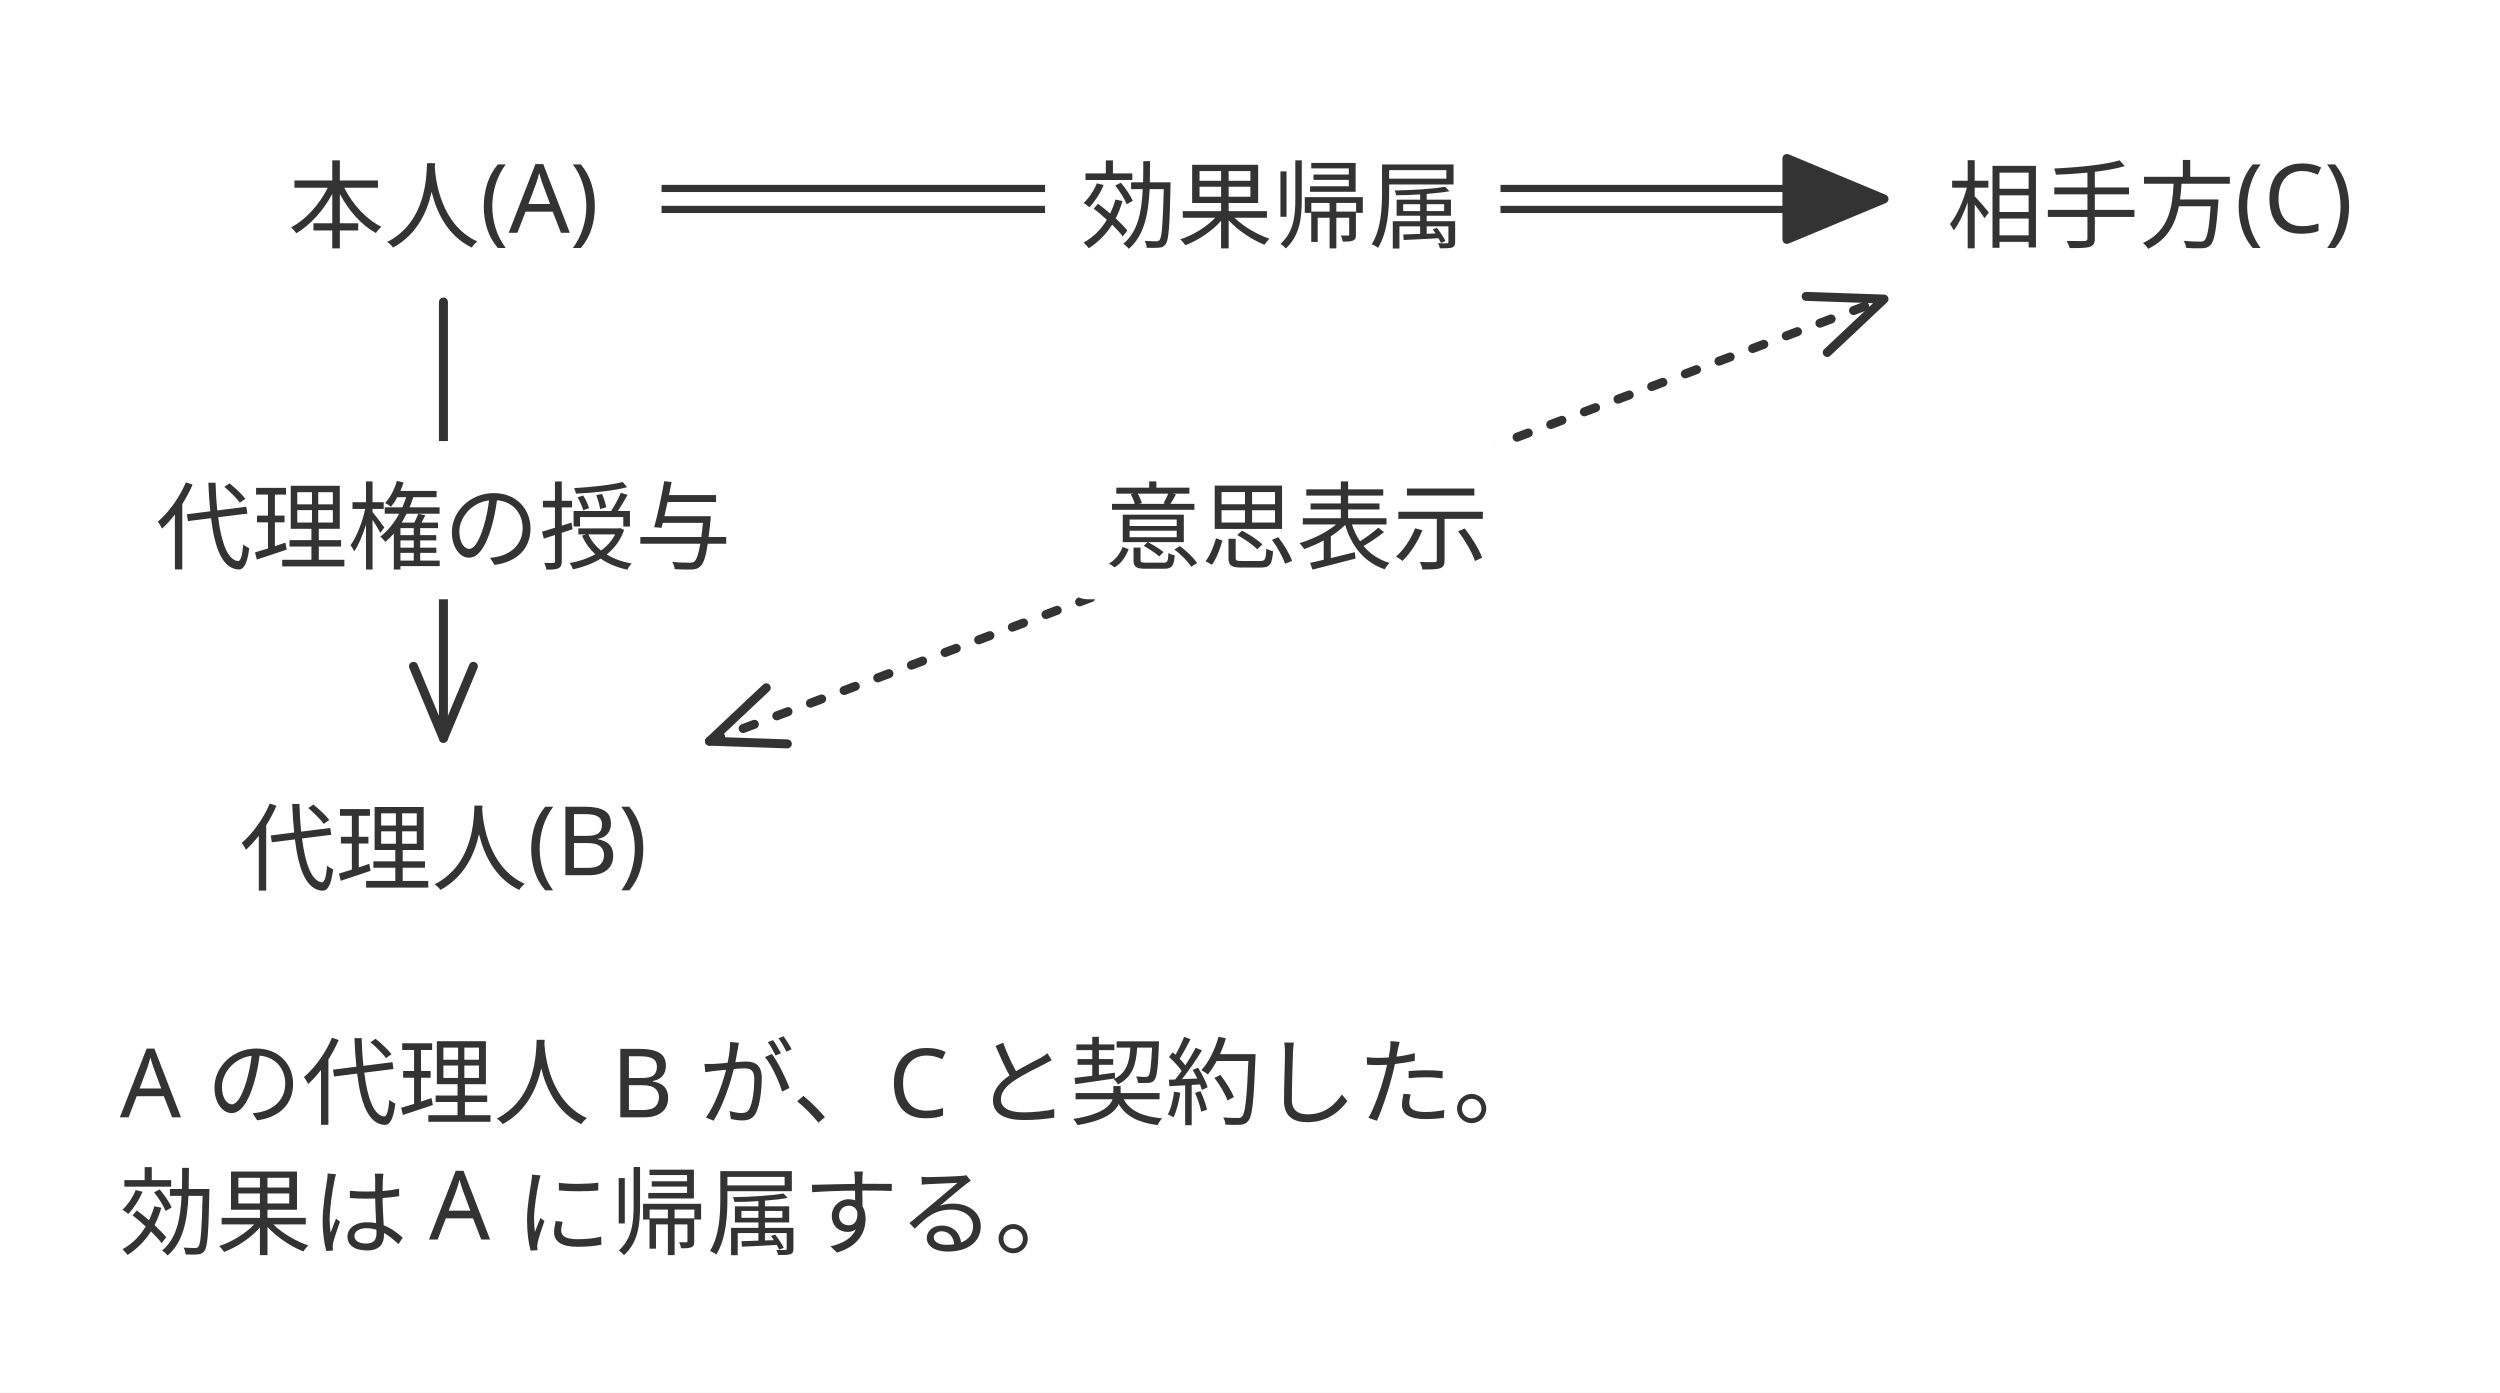
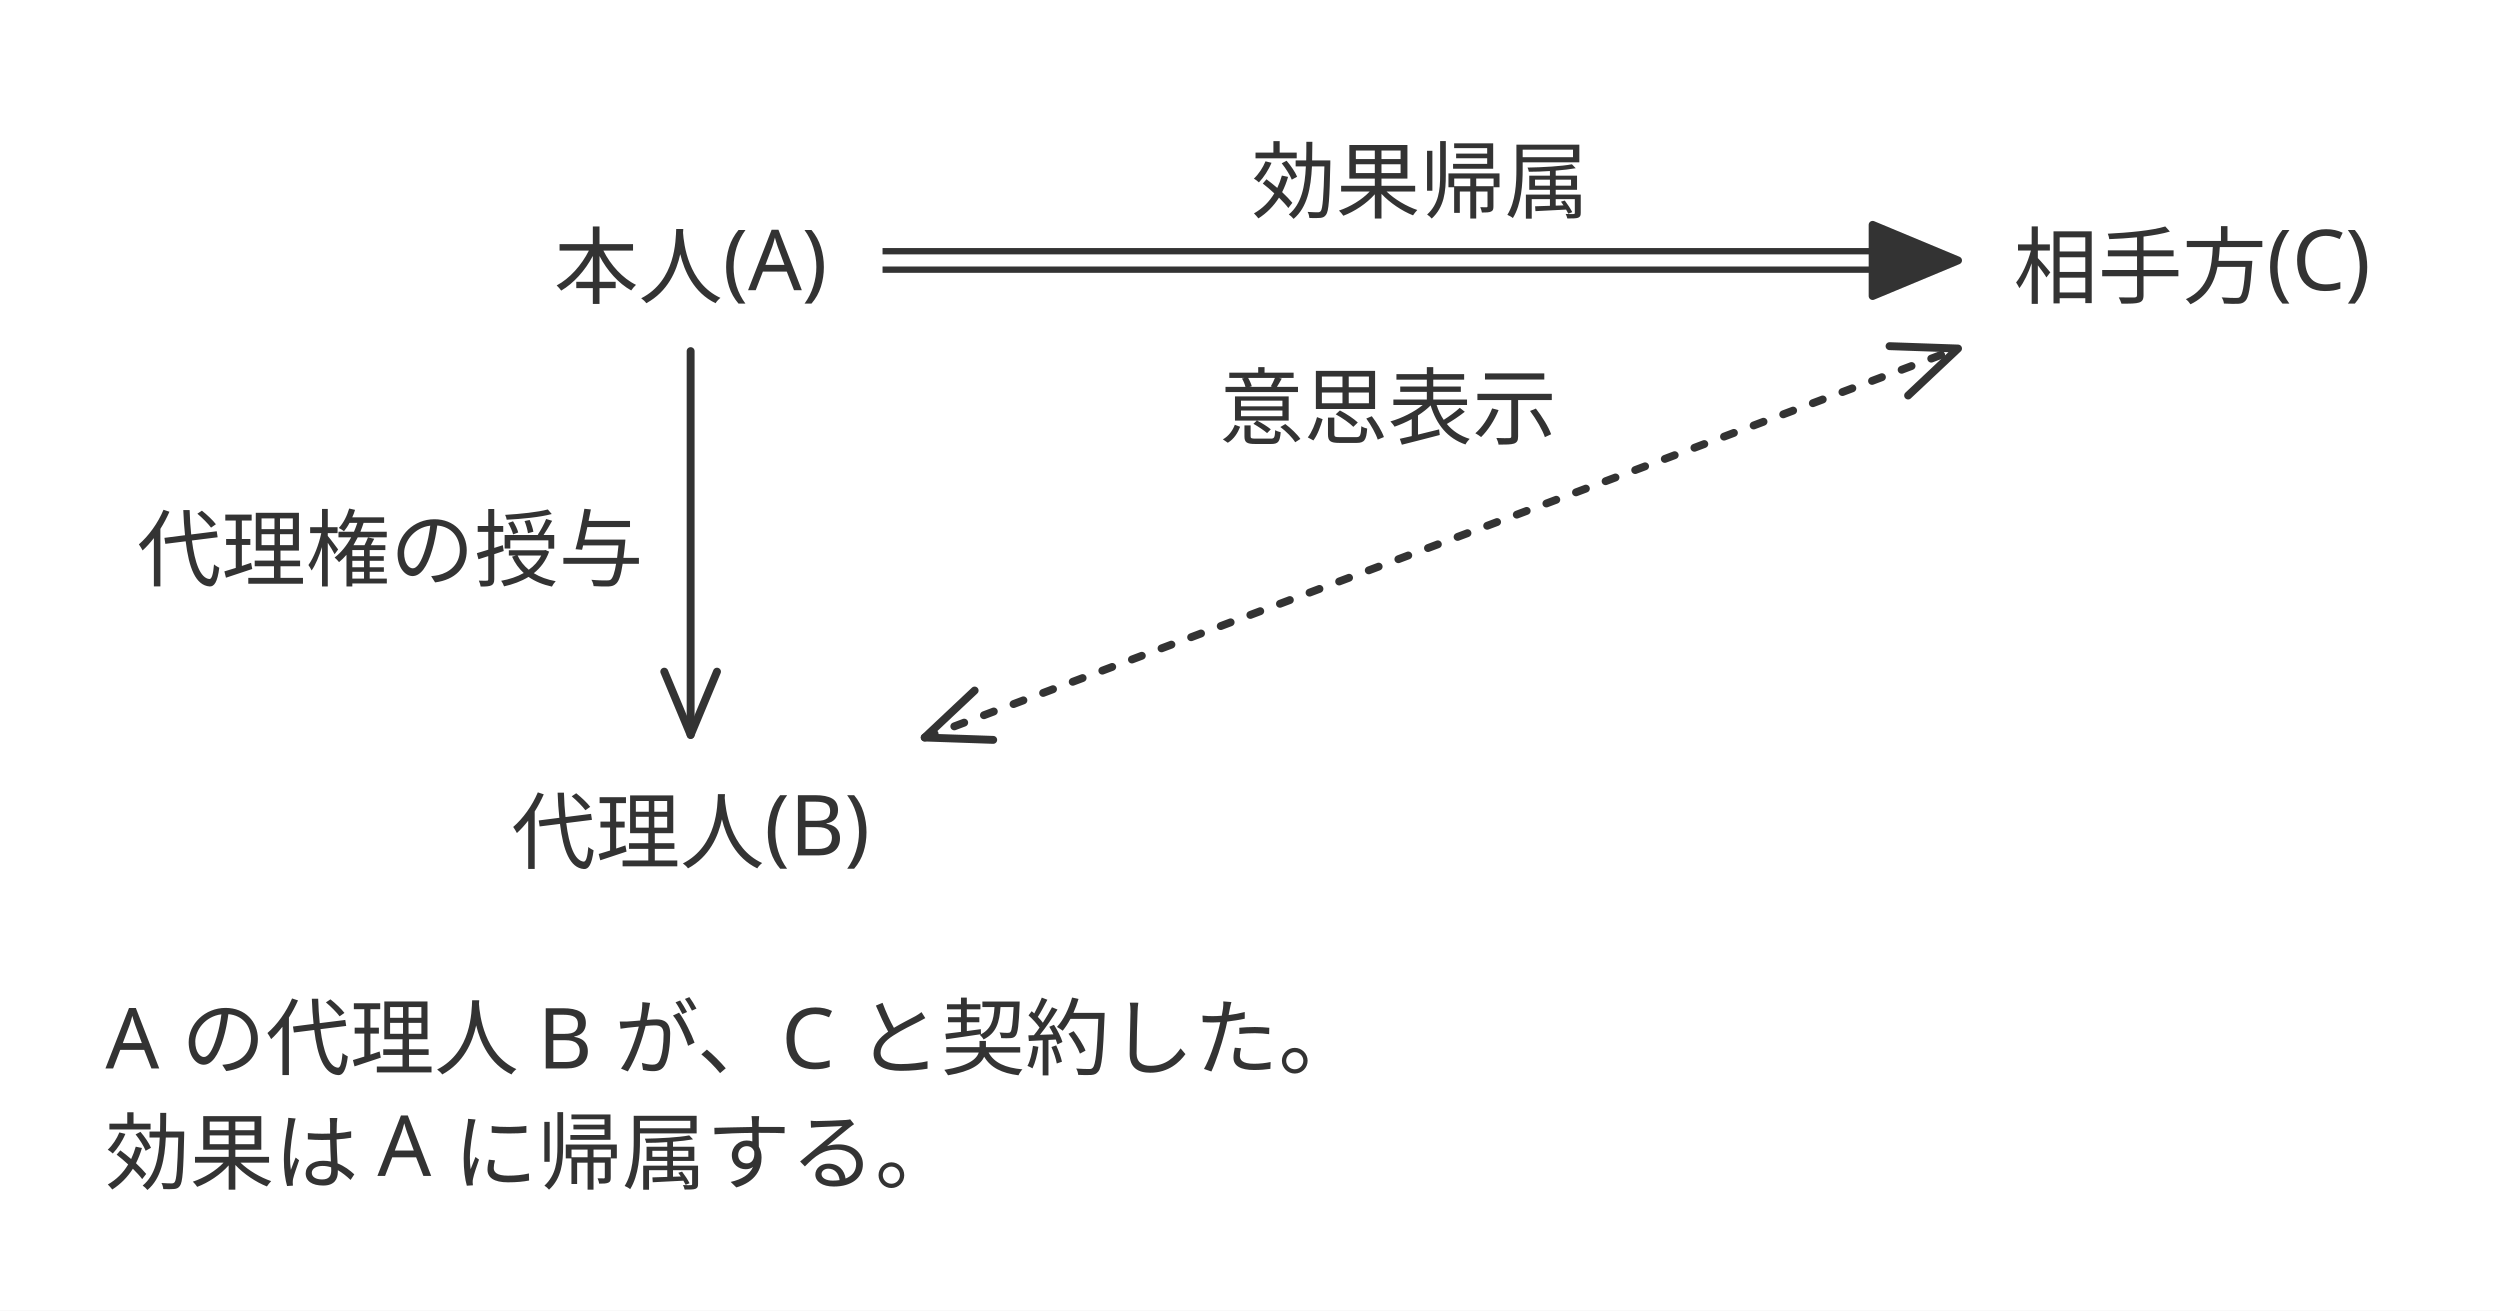
- <svg xmlns="http://www.w3.org/2000/svg" width="417.2" height="232.4" viewBox="0 0 417.2 232.4" font-family="&quot;Hiragino Sans&quot;, &quot;Yu Gothic&quot;, &quot;Noto Sans JP&quot;, sans-serif" font-size="16" fill="#333333">
+ <svg xmlns="http://www.w3.org/2000/svg" width="474.2" height="248.6" viewBox="0 0 474.2 248.6" font-family="&quot;Hiragino Sans&quot;, &quot;Yu Gothic&quot;, &quot;Noto Sans JP&quot;, sans-serif" font-size="16" fill="#333333">
  <rect width="100%" height="100%" fill="#ffffff" />
  <g data-line="0">
-     <line x1="74" y1="50.4" x2="74" y2="123.2" stroke="#333333" stroke-width="1.5" stroke-linecap="round" />
-     <polyline points="69,111.2 74,123.2 79,111.2" fill="none" stroke="#333333" stroke-width="1.5" stroke-linecap="round" stroke-linejoin="round" />
-     <rect x="20" y="73.6" width="108" height="26.4" rx="3" fill="#ffffff" />
+     <line x1="131" y1="66.6" x2="131" y2="139.4" stroke="#333333" stroke-width="1.5" stroke-linecap="round" />
+     <polyline points="126,127.4 131,139.4 136,127.4" fill="none" stroke="#333333" stroke-width="1.5" stroke-linecap="round" stroke-linejoin="round" />
+     <rect x="20" y="89.8" width="108" height="26.4" rx="3" fill="#ffffff" />
    <text text-anchor="middle" dominant-baseline="central">
-       <tspan x="74" y="86.8">代理権の授与</tspan>
+       <tspan x="74" y="103">代理権の授与</tspan>
    </text>
  </g>
  <g data-line="1">
-     <line x1="118.4" y1="123.69" x2="314.4" y2="49.91" stroke="#333333" stroke-width="1.5" stroke-dasharray="2 4" stroke-linecap="round" />
-     <polyline points="127.87,114.78 118.4,123.69 131.39,124.14" fill="none" stroke="#333333" stroke-width="1.5" stroke-linecap="round" stroke-linejoin="round" />
-     <polyline points="304.93,58.82 314.4,49.91 301.41,49.46" fill="none" stroke="#333333" stroke-width="1.5" stroke-linecap="round" stroke-linejoin="round" />
-     <rect x="178.4" y="73.6" width="76" height="26.4" rx="3" fill="#ffffff" />
+     <line x1="175.4" y1="139.89" x2="371.4" y2="66.11" stroke="#333333" stroke-width="1.5" stroke-dasharray="2 4" stroke-linecap="round" />
+     <polyline points="184.87,130.98 175.4,139.89 188.39,140.34" fill="none" stroke="#333333" stroke-width="1.5" stroke-linecap="round" stroke-linejoin="round" />
+     <polyline points="361.93,75.02 371.4,66.11 358.41,65.66" fill="none" stroke="#333333" stroke-width="1.5" stroke-linecap="round" stroke-linejoin="round" />
+     <rect x="225.28" y="62.9" width="76" height="26.4" rx="3" fill="#ffffff" />
    <text text-anchor="middle" dominant-baseline="central">
-       <tspan x="216.4" y="86.8">意思表示</tspan>
+       <tspan x="263.28" y="76.1">意思表示</tspan>
    </text>
  </g>
  <g data-line="2">
-     <line x1="110.4" y1="34.95" x2="298.2" y2="34.95" stroke="#333333" stroke-width="1.2" stroke-linecap="butt" />
-     <line x1="110.4" y1="31.45" x2="298.2" y2="31.45" stroke="#333333" stroke-width="1.2" stroke-linecap="butt" />
-     <polygon points="314.4,33.2 298.2,39.95 298.2,26.45" fill="#333333" stroke="#333333" stroke-width="1.5" stroke-linejoin="round" />
-     <rect x="174.4" y="20" width="76" height="26.4" rx="3" fill="#ffffff" />
+     <line x1="167.4" y1="51.15" x2="355.2" y2="51.15" stroke="#333333" stroke-width="1.2" stroke-linecap="butt" />
+     <line x1="167.4" y1="47.65" x2="355.2" y2="47.65" stroke="#333333" stroke-width="1.2" stroke-linecap="butt" />
+     <polygon points="371.4,49.4 355.2,56.15 355.2,42.65" fill="#333333" stroke="#333333" stroke-width="1.5" stroke-linejoin="round" />
+     <rect x="231.4" y="20" width="76" height="26.4" rx="3" fill="#ffffff" />
    <text text-anchor="middle" dominant-baseline="central">
-       <tspan x="212.4" y="33.2">効果帰属</tspan>
+       <tspan x="269.4" y="33.2">効果帰属</tspan>
    </text>
  </g>
  <g data-id="a">
    <text text-anchor="middle" dominant-baseline="central">
-       <tspan x="74" y="33.2">本人(A)</tspan>
+       <tspan x="131" y="49.4">本人(A)</tspan>
    </text>
  </g>
  <g data-id="c">
    <text text-anchor="middle" dominant-baseline="central">
-       <tspan x="358.8" y="33.2">相手方(C)</tspan>
+       <tspan x="415.8" y="49.4">相手方(C)</tspan>
    </text>
  </g>
  <g data-id="b">
    <text text-anchor="middle" dominant-baseline="central">
-       <tspan x="74" y="140.4">代理人(B)</tspan>
+       <tspan x="131" y="156.6">代理人(B)</tspan>
    </text>
  </g>
  <g data-caption="0">
    <text text-anchor="start" dominant-baseline="central">
-       <tspan x="20" y="178.8">A の代理人 B が、C と契約した。</tspan>
-       <tspan x="20" y="201.2">効果は A に帰属する。</tspan>
+       <tspan x="20" y="195">A の代理人 B が、C と契約した。</tspan>
+       <tspan x="20" y="217.4">効果は A に帰属する。</tspan>
    </text>
  </g>
</svg>
